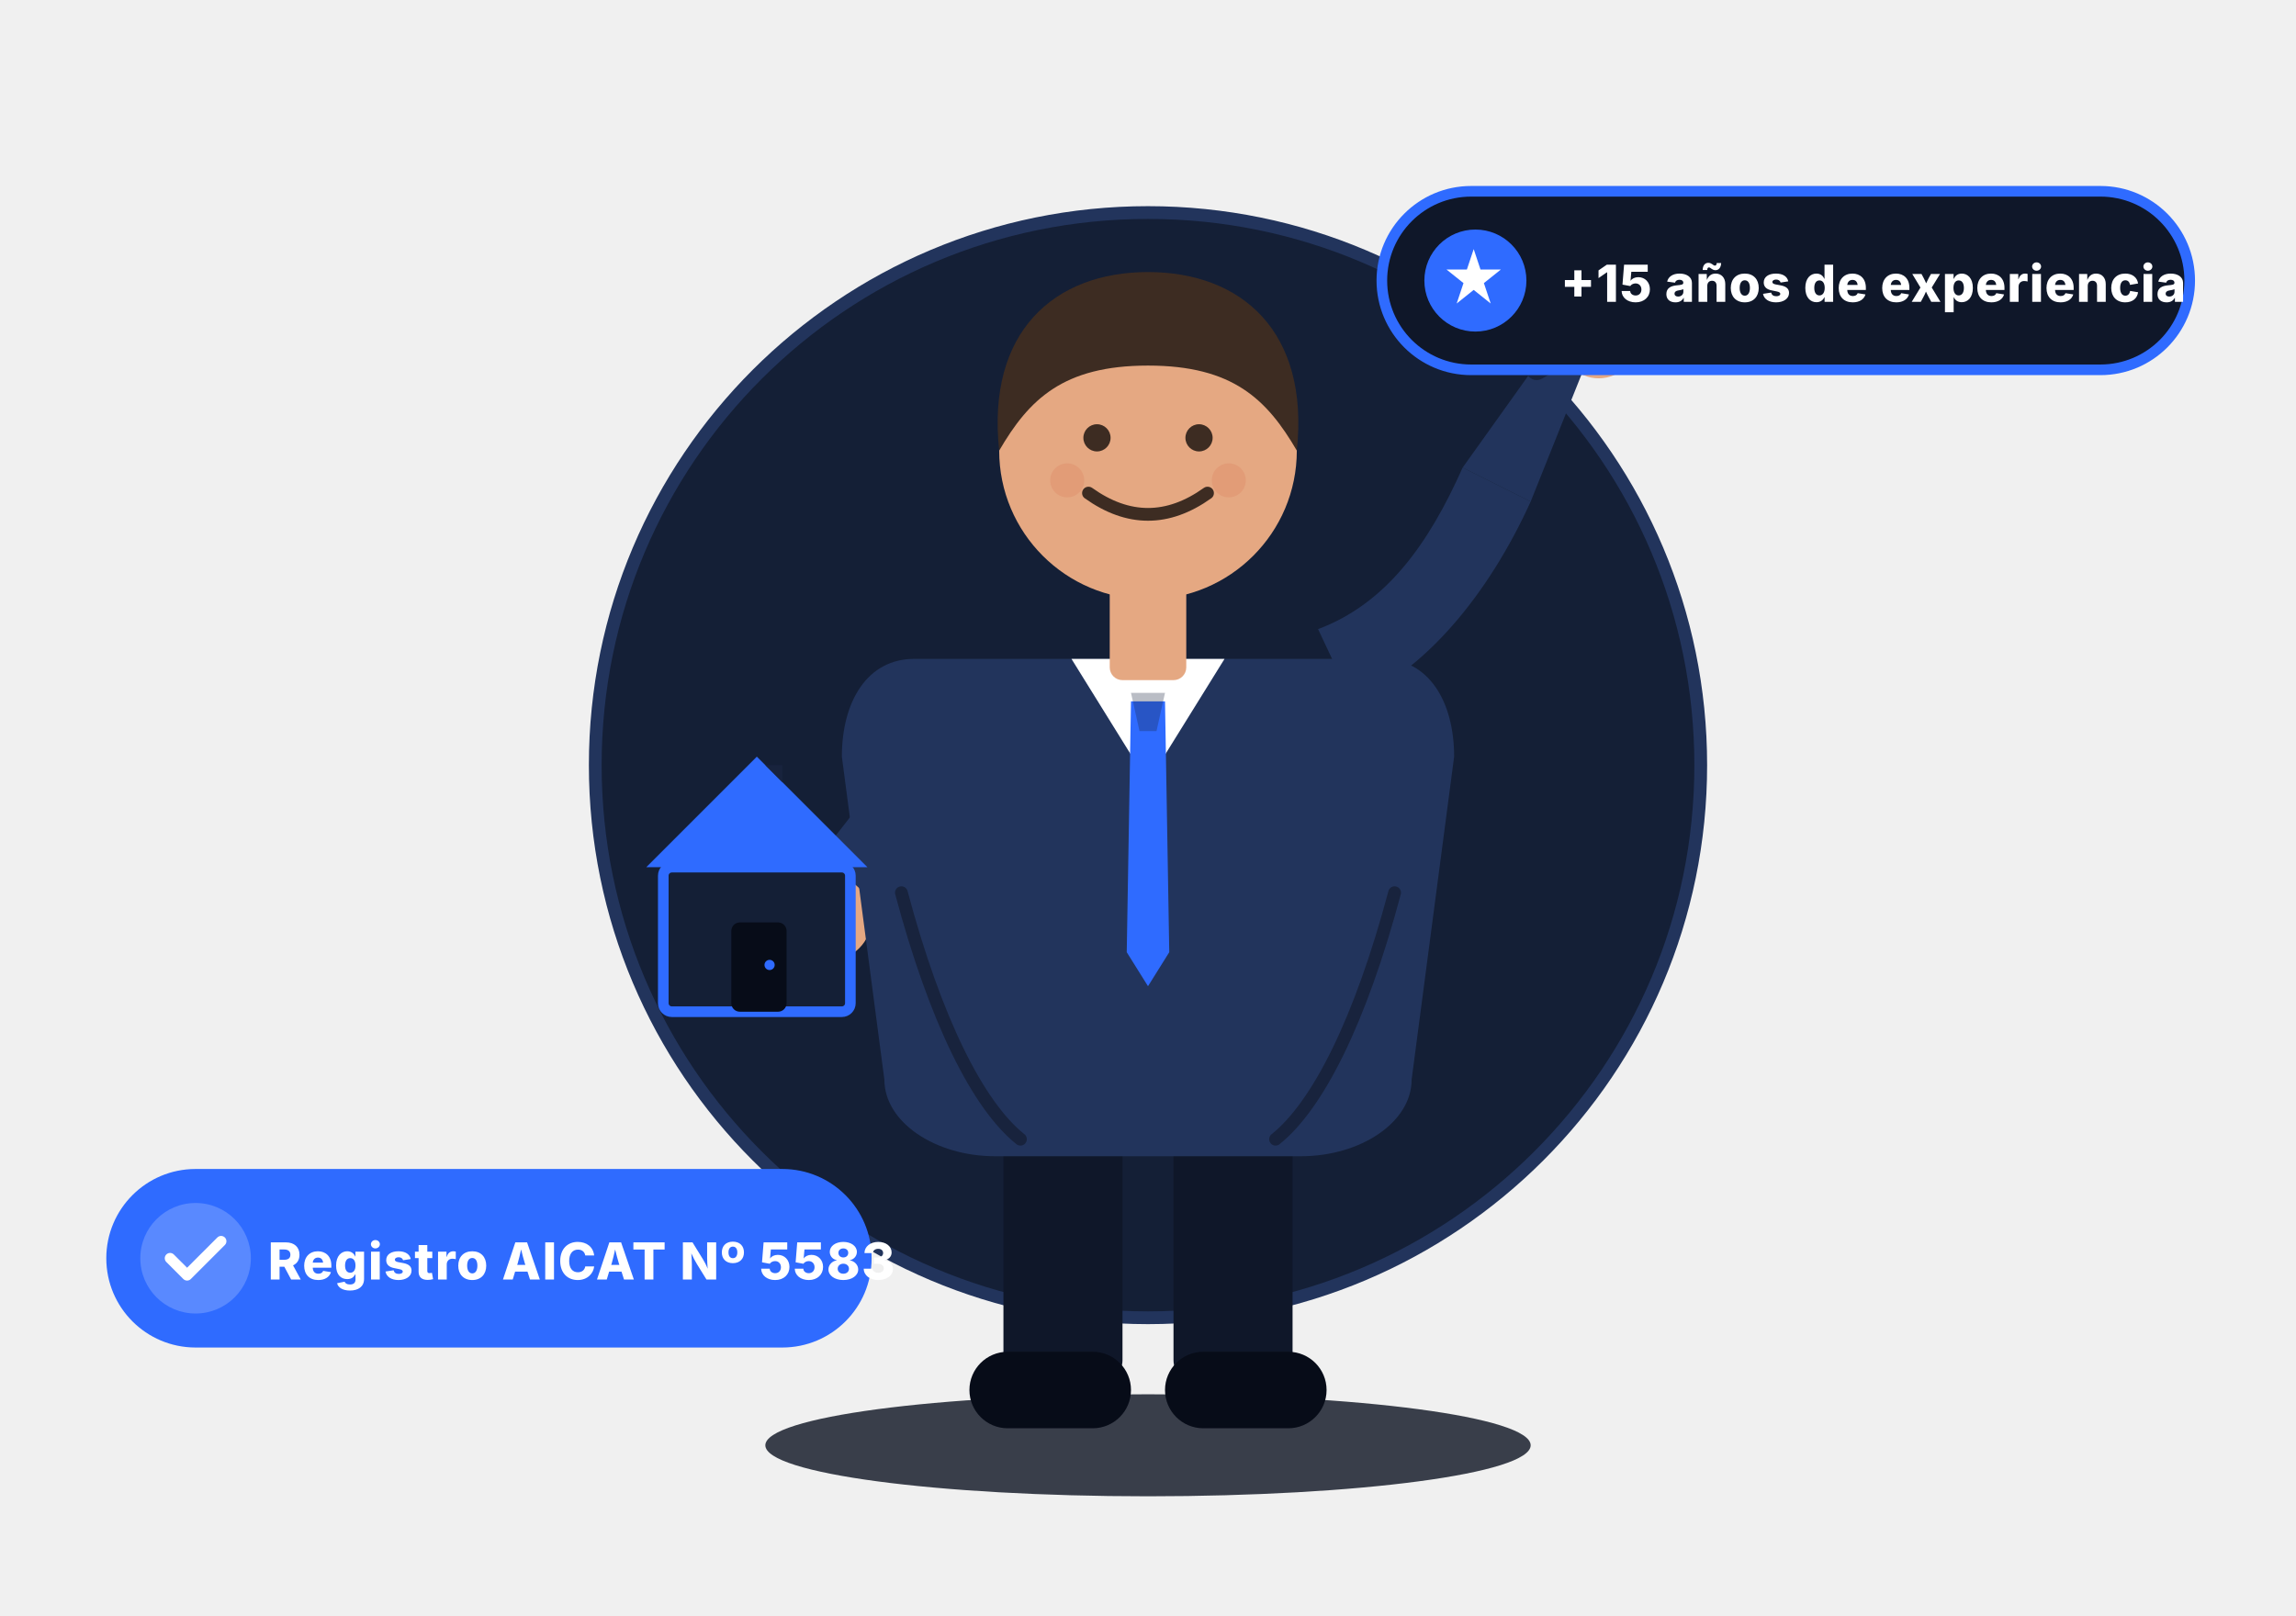
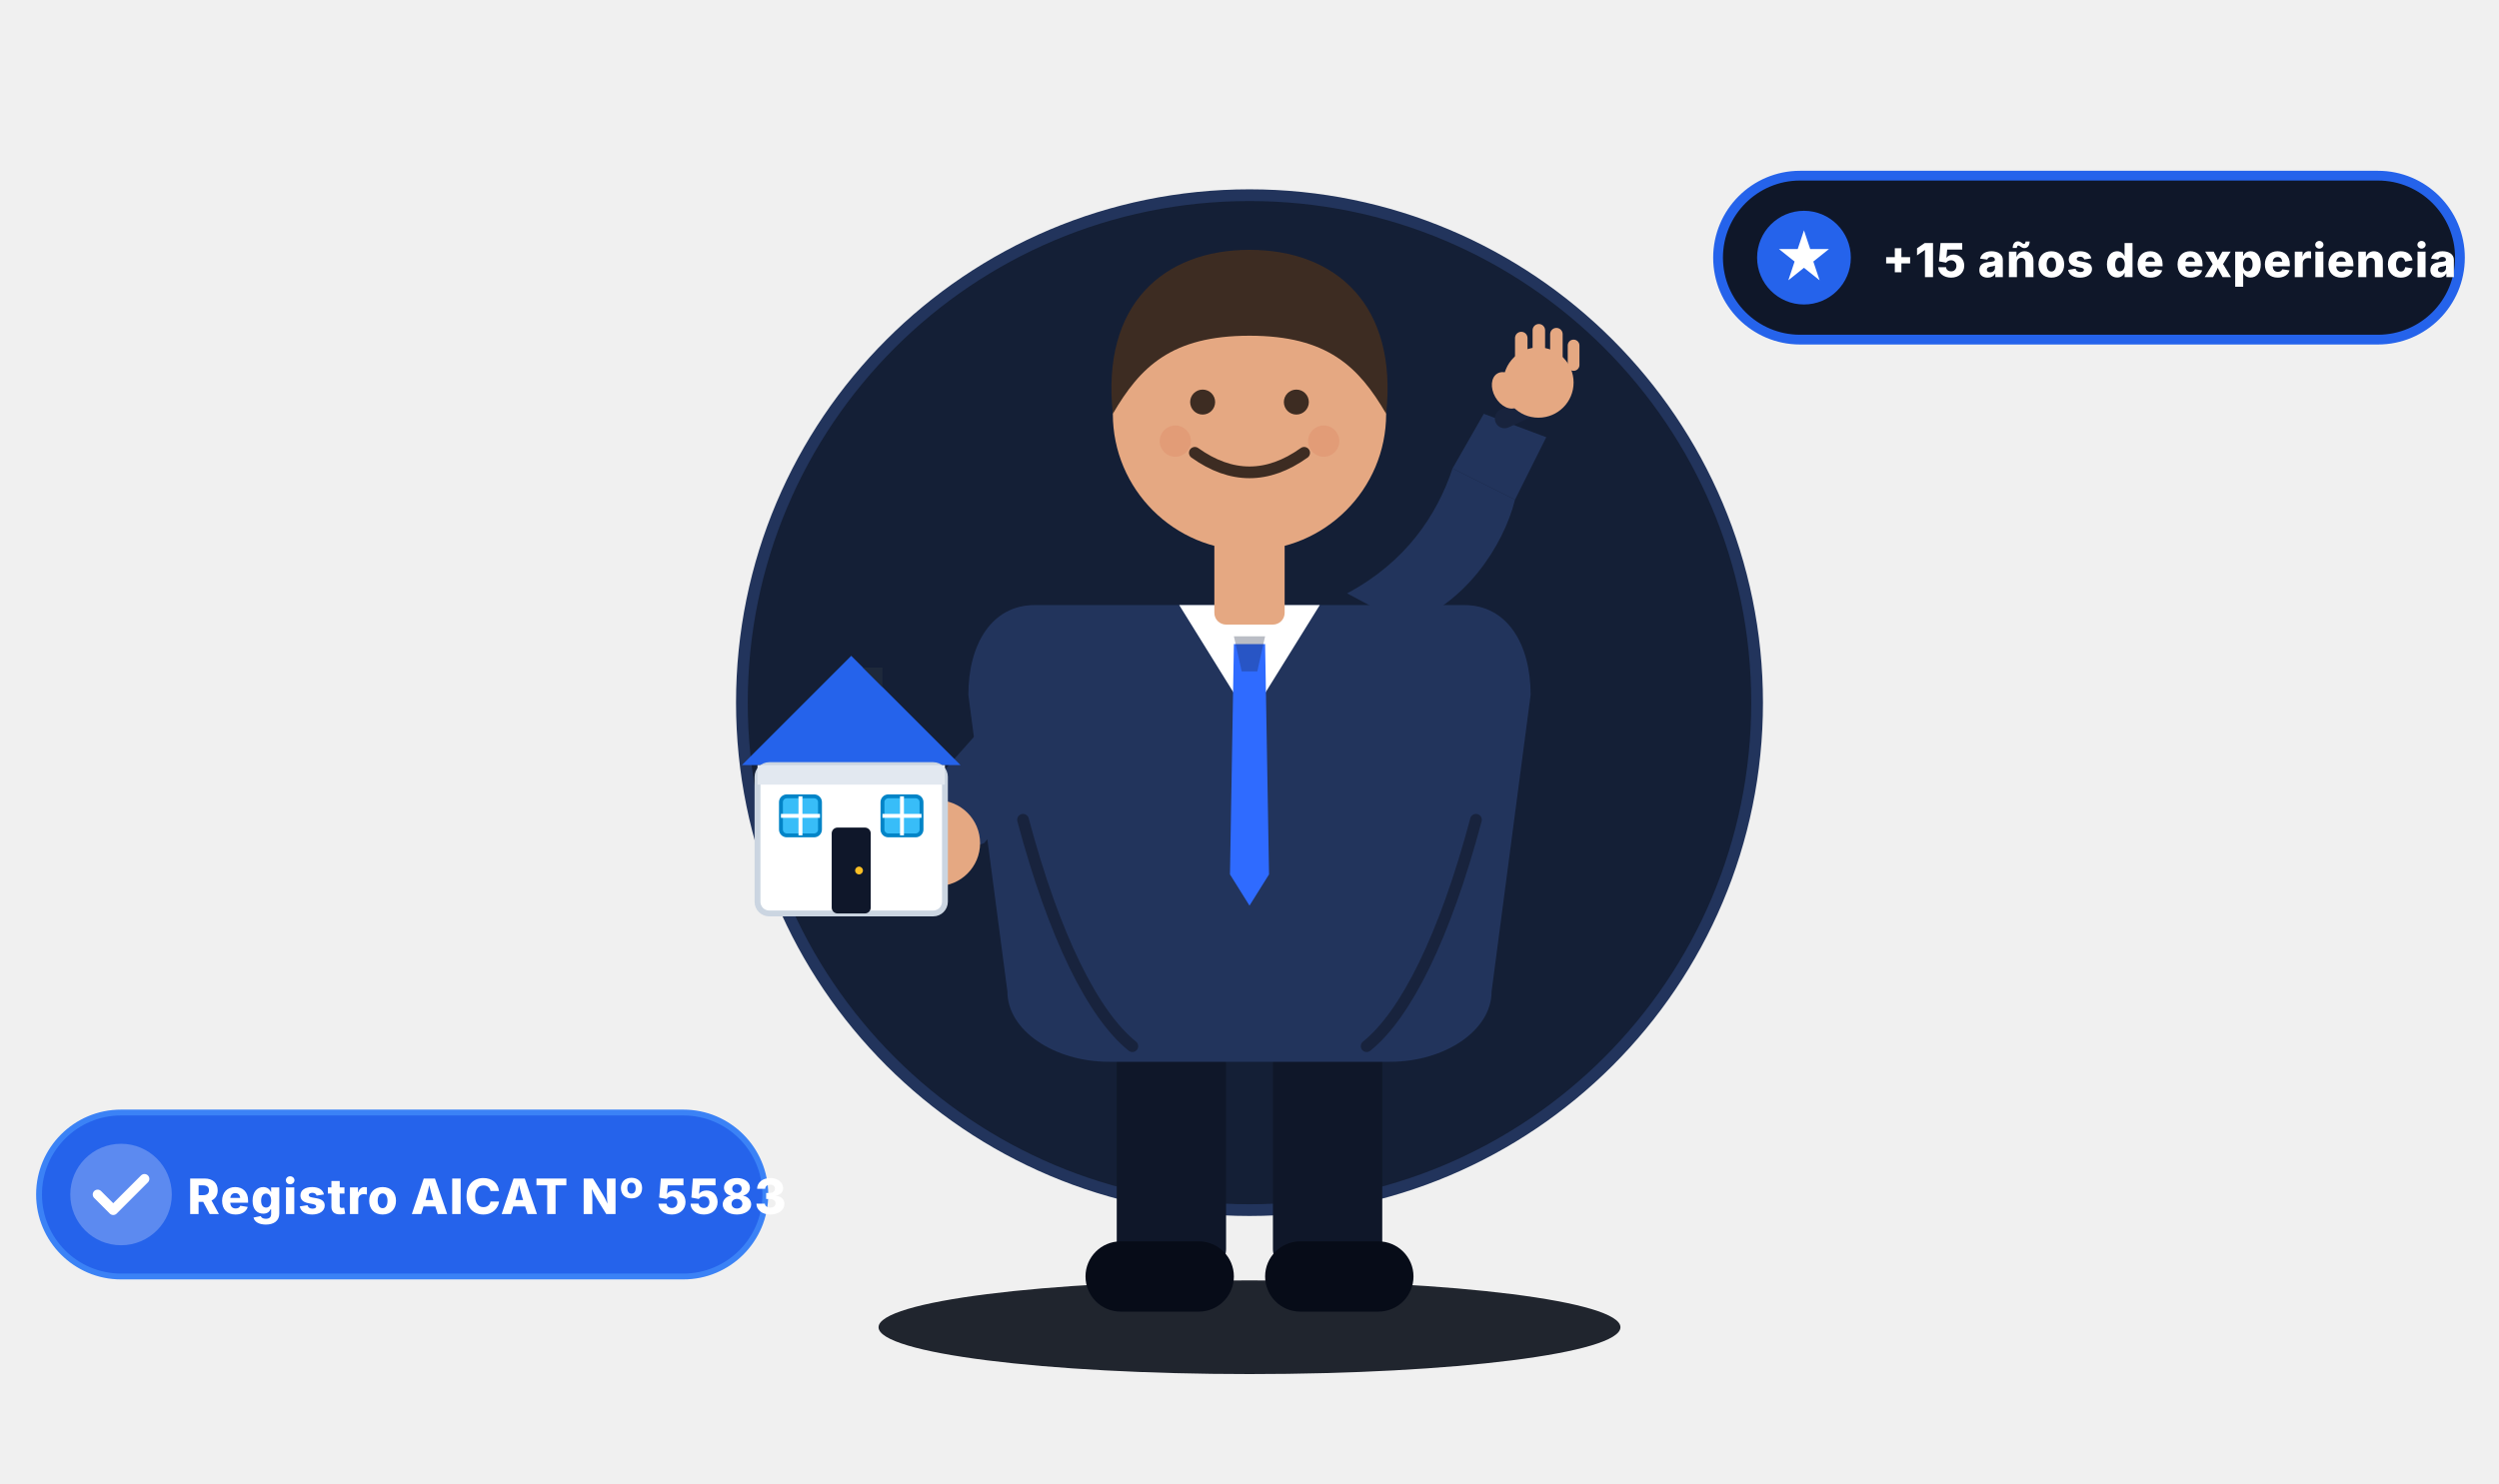
- <svg xmlns="http://www.w3.org/2000/svg" viewBox="0 0 540 380" width="100%" height="100%" fill="none">
+ <svg xmlns="http://www.w3.org/2000/svg" viewBox="0 0 640 380" width="100%" height="100%" fill="none">
  <defs>
    <style>
-       @keyframes waveHand {
+       @keyframes naturalWave {
        0%, 100% { transform: rotate(0deg); }
        20% { transform: rotate(18deg); }
-         40% { transform: rotate(-8deg); }
+         40% { transform: rotate(-10deg); }
        60% { transform: rotate(18deg); }
-         80% { transform: rotate(-4deg); }
+         80% { transform: rotate(-6deg); }
      }
-       @keyframes blink {
-         0%, 90%, 100% { transform: scaleY(1); }
-         95% { transform: scaleY(0.1); }
+       @keyframes blinkEyes {
+         0%, 92%, 100% { transform: scaleY(1); }
+         96% { transform: scaleY(0.1); }
      }
-       @keyframes bodyBreath {
-         0%, 100% { transform: translateY(0px); }
-         50% { transform: translateY(-2px); }
-       }
-       .waving-arm-group {
-         animation: waveHand 2.2s ease-in-out infinite;
-         transform-origin: 340px 145px;
+       .waving-hand-only {
+         animation: naturalWave 2s ease-in-out infinite;
+         transform-origin: 388px 128px;
      }
      .blinking-eyes {
-         animation: blink 4s ease-in-out infinite;
-         transform-origin: 270px 105px;
-       }
-       .breathing-body {
-         animation: bodyBreath 3.5s ease-in-out infinite;
-         transform-origin: center bottom;
+         animation: blinkEyes 4.2s ease-in-out infinite;
+         transform-origin: 320px 105px;
      }
    </style>
  </defs>
-   <circle cx="270" cy="180" r="130" fill="#141f36" stroke="#22345c" stroke-width="3" />
-   <ellipse cx="270" cy="340" rx="90" ry="12" fill="#0b1220" opacity="0.8" />
-   <g class="breathing-body">
-     <rect x="236" y="240" width="28" height="85" rx="5" fill="#0f1729" />
-     <rect x="276" y="240" width="28" height="85" rx="5" fill="#0f1729" />
-     <rect x="228" y="318" width="38" height="18" rx="9" fill="#070c18" />
-     <rect x="274" y="318" width="38" height="18" rx="9" fill="#070c18" />
-     <path d="M 225 160 L 190 205 C 185 212 188 220 196 220 L 206 216 L 238 175 Z" fill="#22345c" />
-     <circle cx="195" cy="216" r="10" fill="#e5a882" />
-     <path d="M 215 155 C 215 155, 325 155, 325 155 C 336 155, 342 165, 342 178 L 332 254 C 332 264, 320 272, 306 272 L 234 272 C 220 272, 208 264, 208 254 L 198 178 C 198 165, 204 155, 215 155 Z" fill="#22345c" />
-     <path d="M 212 210 C 220 240 230 260 240 268" stroke="#18233d" stroke-width="3" stroke-linecap="round" />
-     <path d="M 328 210 C 320 240 310 260 300 268" stroke="#18233d" stroke-width="3" stroke-linecap="round" />
-     <polygon points="252,155 270,184 288,155 270,155" fill="#ffffff" />
-     <polygon points="266,165 274,165 275,224 270,232 265,224" fill="#2f6bff" />
-     <polygon points="266,163 274,163 272,172 268,172" fill="#18233d" opacity="0.3" />
-     <rect x="261" y="136" width="18" height="24" rx="3" fill="#e5a882" />
-     <circle cx="270" cy="106" r="35" fill="#e5a882" />
-     <path d="M 235 106 C 232 78 248 64 270 64 C 292 64 308 78 305 106 C 298 94 290 86 270 86 C 250 86 242 94 235 106 Z" fill="#3d2c22" />
+   <circle cx="320" cy="180" r="130" fill="#141f36" stroke="#22345c" stroke-width="3" />
+   <ellipse cx="320" cy="340" rx="95" ry="12" fill="#090e18" opacity="0.9" />
+   <g id="character-main">
+     <rect x="286" y="240" width="28" height="85" rx="5" fill="#0f1729" />
+     <rect x="326" y="240" width="28" height="85" rx="5" fill="#0f1729" />
+     <rect x="278" y="318" width="38" height="18" rx="9" fill="#070c18" />
+     <rect x="324" y="318" width="38" height="18" rx="9" fill="#070c18" />
+     <path d="M 275 160 L 235 205 C 230 212 233 220 241 220 L 252 216 L 288 175 Z" fill="#22345c" />
+     <circle cx="240" cy="216" r="11" fill="#e5a882" />
+     <path d="M 360 160 C 375 155 385 140 388 128 L 372 120 C 368 132 360 144 345 152 Z" fill="#22345c" />
+     <path d="M 372 120 L 388 128 L 396 112 L 380 106 Z" fill="#22345c" />
+     <rect x="382" y="106" width="16" height="5" rx="2.5" fill="#18233d" transform="rotate(-25 382 106)" />
+     <path d="M 265 155 C 265 155, 375 155, 375 155 C 386 155, 392 165, 392 178 L 382 254 C 382 264, 370 272, 356 272 L 284 272 C 270 272, 258 264, 258 254 L 248 178 C 248 165, 254 155, 265 155 Z" fill="#22345c" />
+     <path d="M 262 210 C 270 240 280 260 290 268" stroke="#18233d" stroke-width="3" stroke-linecap="round" />
+     <path d="M 378 210 C 370 240 360 260 350 268" stroke="#18233d" stroke-width="3" stroke-linecap="round" />
+     <polygon points="302,155 320,184 338,155 320,155" fill="#ffffff" />
+     <polygon points="316,165 324,165 325,224 320,232 315,224" fill="#2f6bff" />
+     <polygon points="316,163 324,163 322,172 318,172" fill="#18233d" opacity="0.3" />
+     <rect x="311" y="136" width="18" height="24" rx="3" fill="#e5a882" />
+     <circle cx="320" cy="106" r="35" fill="#e5a882" />
+     <path d="M 285 106 C 282 78 298 64 320 64 C 342 64 358 78 355 106 C 348 94 340 86 320 86 C 300 86 292 94 285 106 Z" fill="#3d2c22" />
    <g class="blinking-eyes">
-       <circle cx="258" cy="103" r="3.2" fill="#3d2c22" />
-       <circle cx="282" cy="103" r="3.2" fill="#3d2c22" />
+       <circle cx="308" cy="103" r="3.2" fill="#3d2c22" />
+       <circle cx="332" cy="103" r="3.2" fill="#3d2c22" />
    </g>
-     <path d="M 256 116 Q 270 126 284 116" stroke="#3d2c22" stroke-width="3" stroke-linecap="round" fill="none" />
-     <circle cx="251" cy="113" r="4" fill="#d97757" opacity="0.25" />
-     <circle cx="289" cy="113" r="4" fill="#d97757" opacity="0.25" />
-     <g id="house-prop">
-       <polygon points="152,204 178,178 204,204" fill="#2f6bff" />
-       <polygon points="178,178 184,184 184,180 180,180" fill="#18233d" />
-       <rect x="156" y="204" width="44" height="34" fill="#141f36" stroke="#2f6bff" stroke-width="2.5" rx="2" />
-       <rect x="172" y="217" width="13" height="21" rx="2" fill="#070c18" />
-       <circle cx="181" cy="227" r="1.2" fill="#2f6bff" />
+     <path d="M 306 116 Q 320 126 334 116" stroke="#3d2c22" stroke-width="3" stroke-linecap="round" fill="none" />
+     <circle cx="301" cy="113" r="4" fill="#d97757" opacity="0.25" />
+     <circle cx="339" cy="113" r="4" fill="#d97757" opacity="0.25" />
+     <g id="miniature-house">
+       <polygon points="190,196 218,168 246,196" fill="#2563eb" />
+       <polygon points="218,168 226,176 226,171 221,171" fill="#1e293b" />
+       <rect x="194" y="196" width="48" height="38" rx="3" fill="#ffffff" stroke="#cbd5e1" stroke-width="1.5" />
+       <path d="M 194 196 L 242 196 L 242 201 L 194 201 Z" fill="#e2e8f0" />
+       <rect x="200" y="204" width="10" height="10" rx="1.5" fill="#38bdf8" stroke="#0284c7" stroke-width="1" />
+       <line x1="205" y1="204" x2="205" y2="214" stroke="#ffffff" stroke-width="1" />
+       <line x1="200" y1="209" x2="210" y2="209" stroke="#ffffff" stroke-width="1" />
+       <rect x="226" y="204" width="10" height="10" rx="1.5" fill="#38bdf8" stroke="#0284c7" stroke-width="1" />
+       <line x1="231" y1="204" x2="231" y2="214" stroke="#ffffff" stroke-width="1" />
+       <line x1="226" y1="209" x2="236" y2="209" stroke="#ffffff" stroke-width="1" />
+       <rect x="213" y="212" width="10" height="22" rx="1.5" fill="#0f172a" />
+       <circle cx="220" cy="223" r="1" fill="#fbbf24" />
    </g>
  </g>
-   <g class="waving-arm-group">
-     <path d="M 318 165 C 335 158 350 140 360 118 L 344 110 C 336 128 326 142 310 148 Z" fill="#22345c" />
-     <path d="M 360 118 L 372 88 C 374 84 370 80 364 82 L 344 110 Z" fill="#22345c" />
-     <rect x="358" y="86" width="16" height="5" rx="2.5" fill="#18233d" transform="rotate(-30 358 86)" />
-     <g id="waving-hand" transform="translate(366, 68)">
-       <circle cx="10" cy="12" r="9" fill="#e5a882" />
-       <ellipse cx="2" cy="14" rx="3.5" ry="5" fill="#e5a882" transform="rotate(-30 2 14)" />
-       <rect x="4" y="-1" width="3.2" height="9" rx="1.6" fill="#e5a882" />
-       <rect x="8.5" y="-3" width="3.2" height="11" rx="1.6" fill="#e5a882" />
-       <rect x="13" y="-2" width="3.2" height="10" rx="1.6" fill="#e5a882" />
-       <rect x="17.5" y="1" width="3" height="8" rx="1.5" fill="#e5a882" />
-     </g>
+   <g class="waving-hand-only">
+     <circle cx="394" cy="98" r="9" fill="#e5a882" />
+     <ellipse cx="386" cy="100" rx="3.5" ry="5" fill="#e5a882" transform="rotate(-30 386 100)" />
+     <rect x="388" y="85" width="3.2" height="9" rx="1.6" fill="#e5a882" />
+     <rect x="392.5" y="83" width="3.2" height="11" rx="1.6" fill="#e5a882" />
+     <rect x="397" y="84" width="3.2" height="10" rx="1.6" fill="#e5a882" />
+     <rect x="401.5" y="87" width="3" height="8" rx="1.5" fill="#e5a882" />
  </g>
-   <g id="badge-aicat" transform="translate(25, 275)">
-     <rect x="0" y="0" width="180" height="42" rx="21" fill="#2f6bff" />
-     <circle cx="21" cy="21" r="13" fill="#ffffff" opacity="0.2" />
+   <g id="badge-aicat" transform="translate(10, 285)">
+     <rect x="0" y="0" width="186" height="42" rx="21" fill="#2563eb" stroke="#3b82f6" stroke-width="1.5" />
+     <circle cx="21" cy="21" r="13" fill="#ffffff" opacity="0.25" />
    <path d="M 15 21 L 19 25 L 27 17" stroke="#ffffff" stroke-width="2.5" stroke-linecap="round" stroke-linejoin="round" />
-     <text x="38" y="26" fill="#ffffff" font-family="system-ui, -apple-system, sans-serif" font-size="12" font-weight="800" letter-spacing="0.3">Registro AICAT Nº 5583</text>
+     <text x="38" y="26" fill="#ffffff" font-family="system-ui, -apple-system, sans-serif" font-size="12.5" font-weight="800" letter-spacing="0.3">Registro AICAT Nº 5583</text>
  </g>
-   <g id="badge-exp" transform="translate(325, 45)">
-     <rect x="0" y="0" width="190" height="42" rx="21" fill="#0f1729" stroke="#2f6bff" stroke-width="2.5" />
-     <circle cx="22" cy="21" r="12" fill="#2f6bff" />
-     <polygon points="22,12 24,18 30,18 25,22 27,28 22,24 17,28 19,22 14,18 20,18" fill="#ffffff" transform="scale(0.8) translate(5, 5)" />
+   <g id="badge-exp" transform="translate(440, 45)">
+     <rect x="0" y="0" width="190" height="42" rx="21" fill="#0f1729" stroke="#2563eb" stroke-width="2.5" />
+     <circle cx="22" cy="21" r="12" fill="#2563eb" />
+     <polygon points="22,12 24,18 30,18 25,22 27,28 22,24 17,28 19,22 14,18 20,18" fill="#ffffff" transform="scale(0.8) translate(5.5, 5.5)" />
    <text x="42" y="26" fill="#ffffff" font-family="system-ui, -apple-system, sans-serif" font-size="12" font-weight="800" letter-spacing="0.2">+15 años de experiencia</text>
  </g>
</svg>
